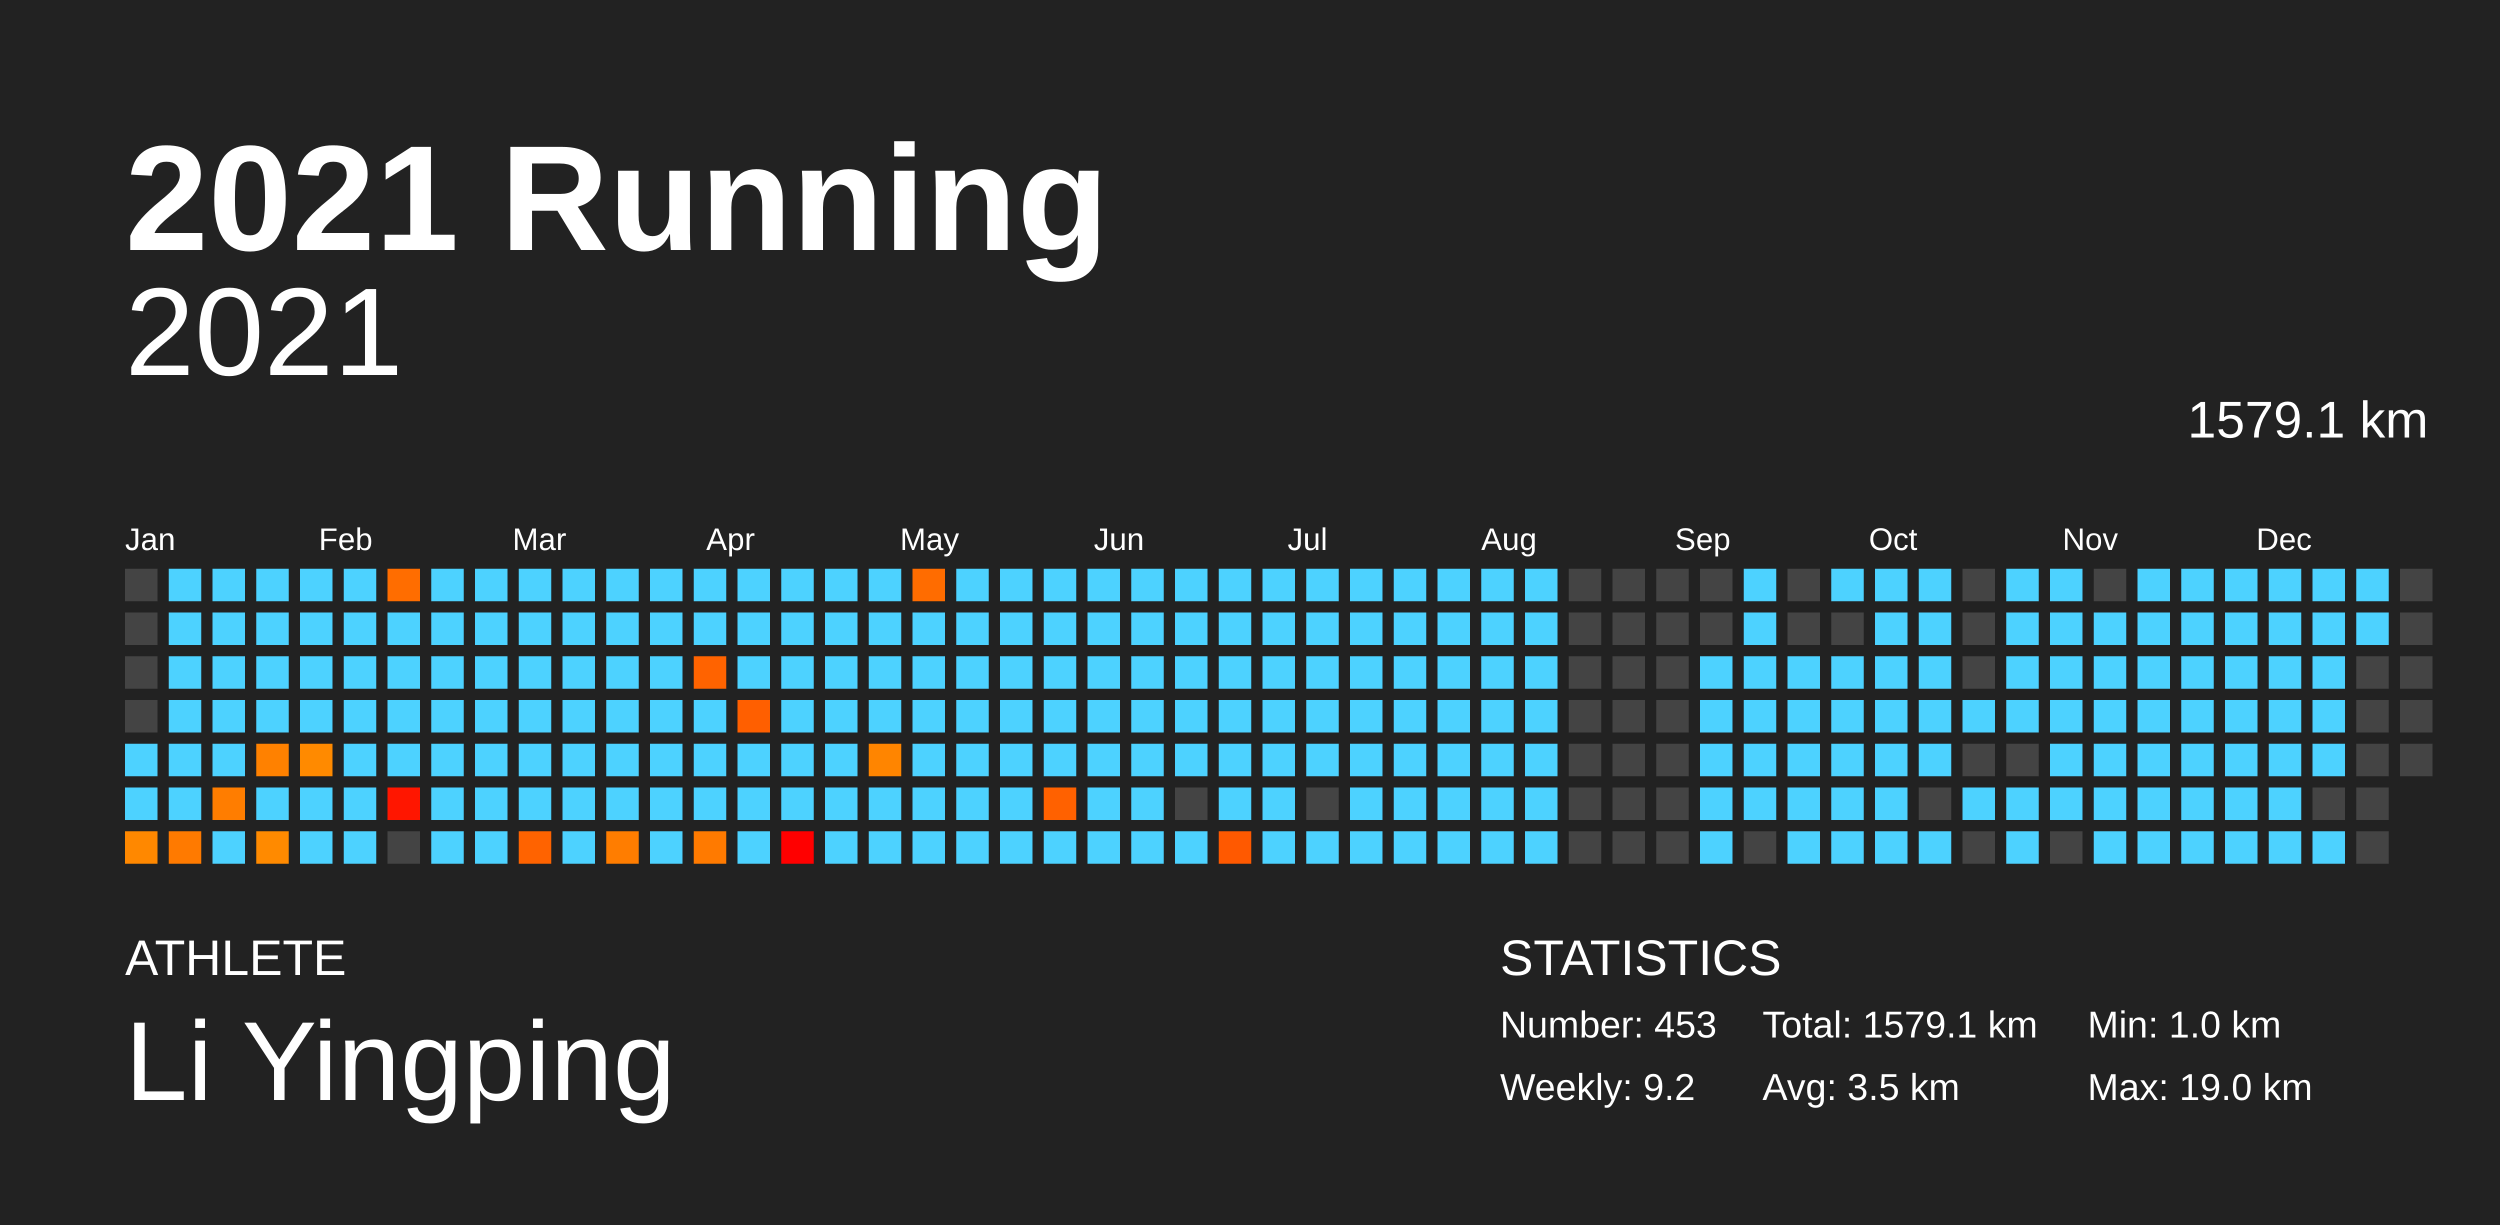
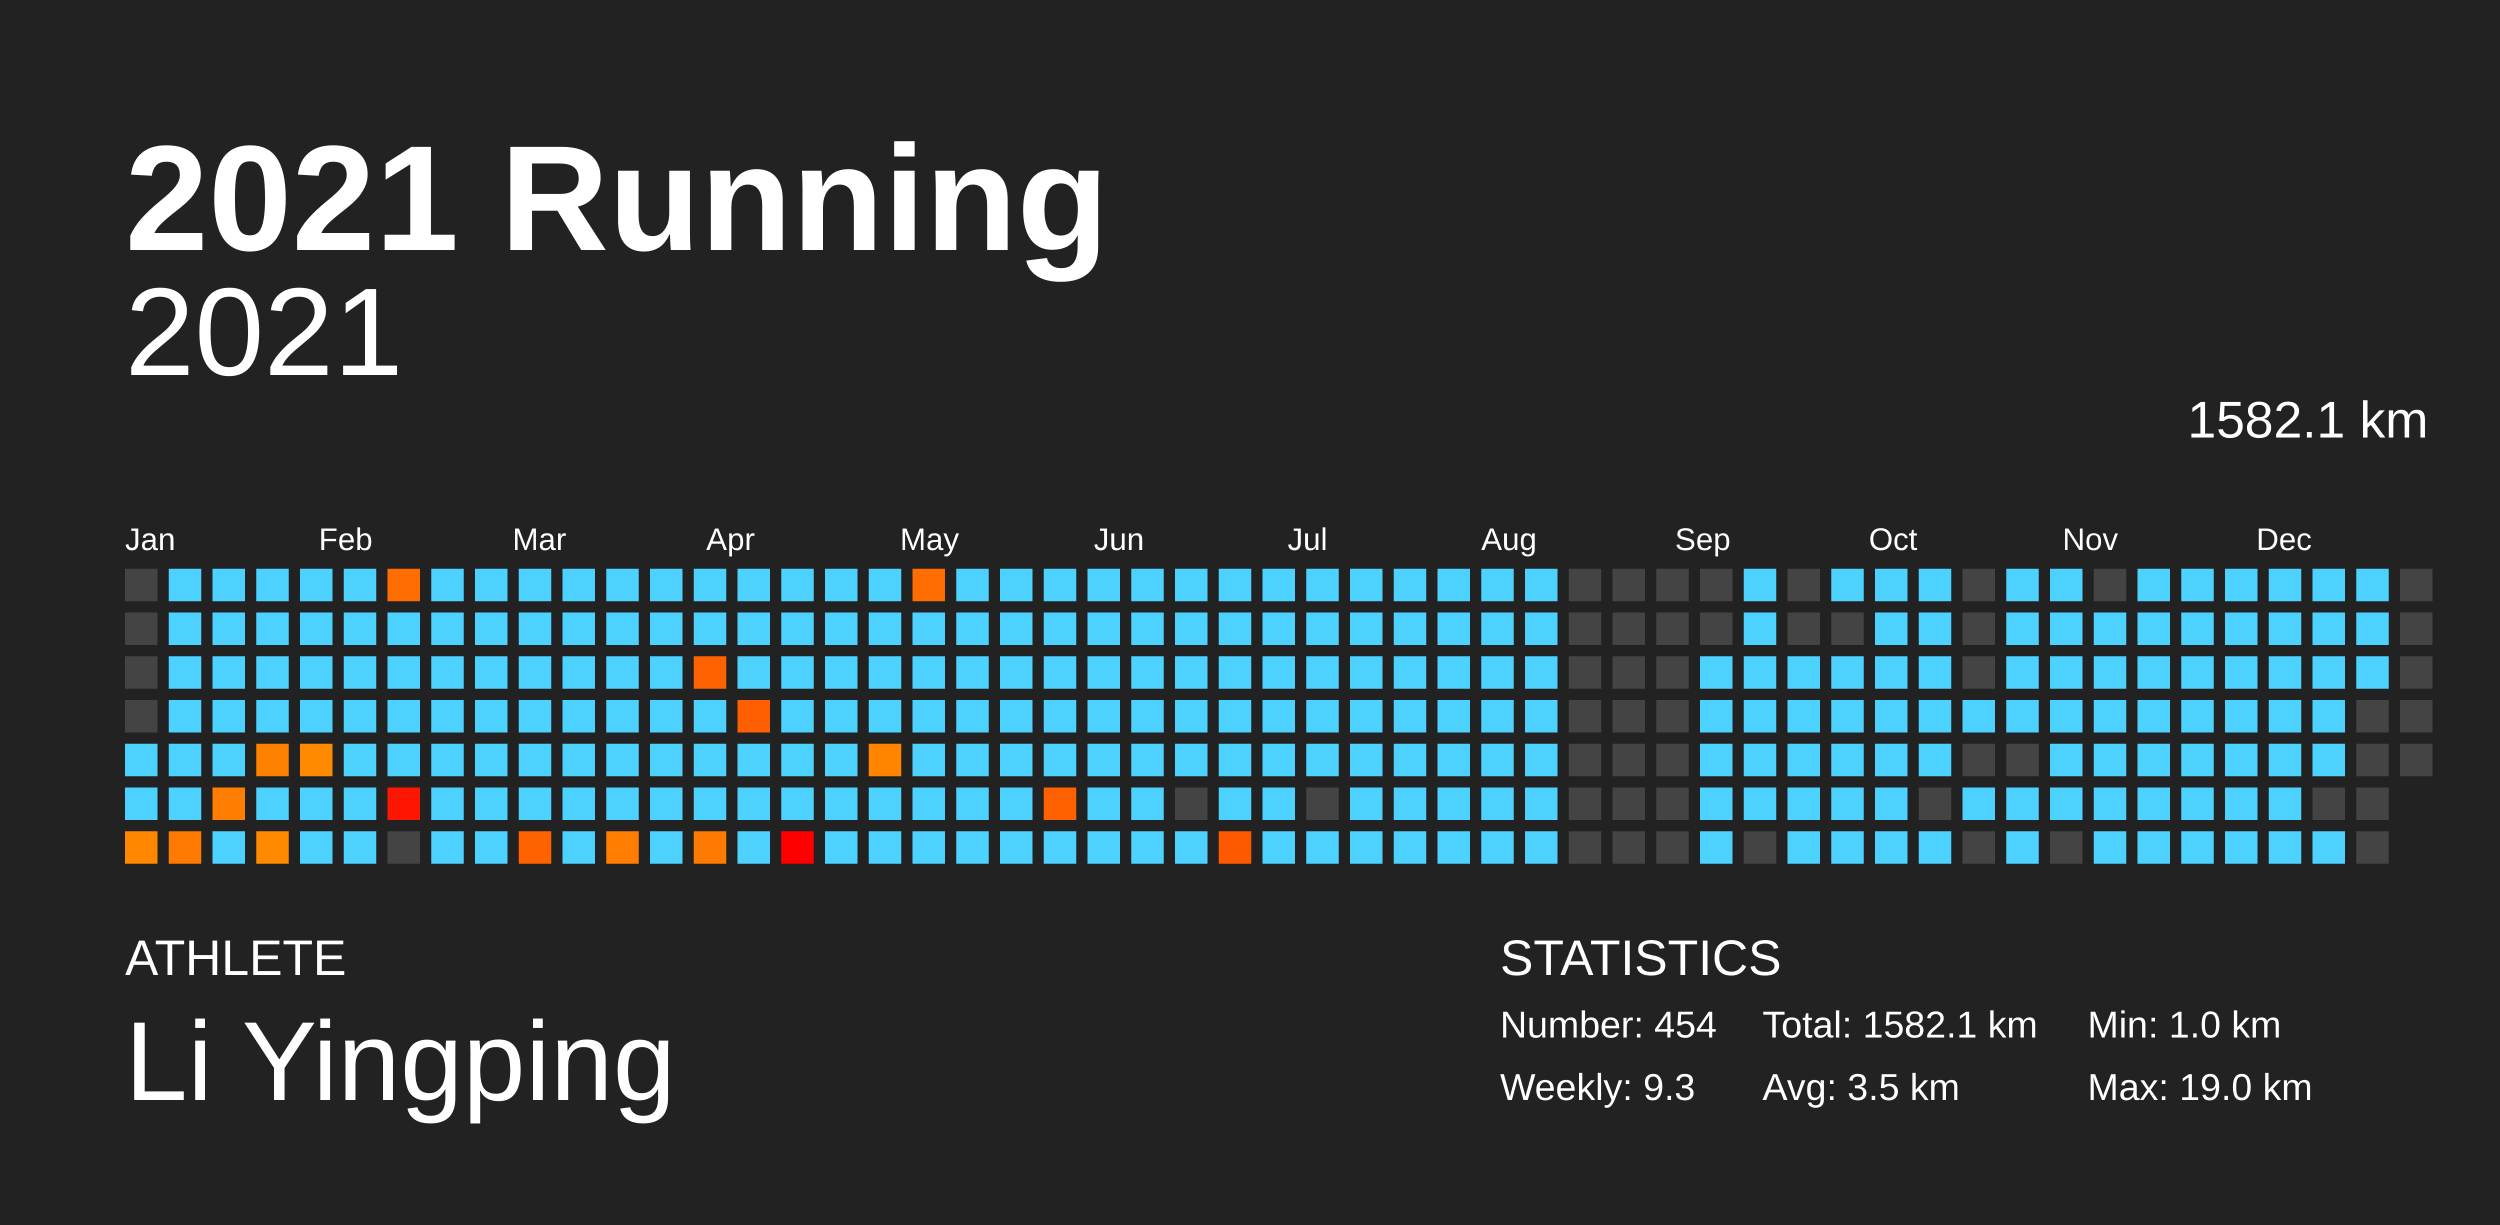
<svg xmlns="http://www.w3.org/2000/svg" baseProfile="full" height="98mm" version="1.1" viewBox="0,0,200,98" width="200mm">
  <defs />
  <rect fill="#222222" height="98" width="200" x="0" y="0" />
  <text fill="#FFFFFF" style="font-size:12px; font-family:Arial; font-weight:bold;" x="10" y="20">2021 Running</text>
  <text fill="#FFFFFF" style="font-size:4px; font-family:Arial" x="10" y="78">ATHLETE</text>
  <text fill="#FFFFFF" style="font-size:9px; font-family:Arial" x="10" y="88">Li Yingping</text>
  <text fill="#FFFFFF" style="font-size:4px; font-family:Arial" x="120" y="78">STATISTICS</text>
-   <text fill="#FFFFFF" style="font-size:3px; font-family:Arial" x="120" y="83">Number: 453</text>
-   <text fill="#FFFFFF" style="font-size:3px; font-family:Arial" x="120" y="88">Weekly: 9.2</text>
-   <text fill="#FFFFFF" style="font-size:3px; font-family:Arial" x="141" y="83">Total: 1579.1 km</text>
+   <text fill="#FFFFFF" style="font-size:3px; font-family:Arial" x="120" y="83">Number: 454</text>
+   <text fill="#FFFFFF" style="font-size:3px; font-family:Arial" x="120" y="88">Weekly: 9.3</text>
+   <text fill="#FFFFFF" style="font-size:3px; font-family:Arial" x="141" y="83">Total: 1582.1 km</text>
  <text fill="#FFFFFF" style="font-size:3px; font-family:Arial" x="141" y="88">Avg: 3.5 km</text>
  <text fill="#FFFFFF" style="font-size:3px; font-family:Arial" x="167" y="83">Min: 1.0 km</text>
  <text fill="#FFFFFF" style="font-size:3px; font-family:Arial" x="167" y="88">Max: 19.0 km</text>
  <text alignment-baseline="hanging" fill="#FFFFFF" style="font-size:10.0px; font-family:Arial;" x="10" y="30">2021</text>
-   <text alignment-baseline="hanging" fill="#FFFFFF" style="font-size:4.125px; font-family:Arial;" x="175" y="35">1579.1 km</text>
+   <text alignment-baseline="hanging" fill="#FFFFFF" style="font-size:4.125px; font-family:Arial;" x="175" y="35">1582.1 km</text>
  <text fill="#FFFFFF" style="font-size:2.5px; font-family:Arial" x="10.0" y="44">Jan</text>
  <text fill="#FFFFFF" style="font-size:2.5px; font-family:Arial" x="25.5" y="44">Feb</text>
  <text fill="#FFFFFF" style="font-size:2.5px; font-family:Arial" x="41.0" y="44">Mar</text>
  <text fill="#FFFFFF" style="font-size:2.5px; font-family:Arial" x="56.5" y="44">Apr</text>
  <text fill="#FFFFFF" style="font-size:2.5px; font-family:Arial" x="72.0" y="44">May</text>
  <text fill="#FFFFFF" style="font-size:2.5px; font-family:Arial" x="87.5" y="44">Jun</text>
  <text fill="#FFFFFF" style="font-size:2.5px; font-family:Arial" x="103.0" y="44">Jul</text>
  <text fill="#FFFFFF" style="font-size:2.5px; font-family:Arial" x="118.5" y="44">Aug</text>
  <text fill="#FFFFFF" style="font-size:2.5px; font-family:Arial" x="134.0" y="44">Sep</text>
  <text fill="#FFFFFF" style="font-size:2.5px; font-family:Arial" x="149.5" y="44">Oct</text>
  <text fill="#FFFFFF" style="font-size:2.5px; font-family:Arial" x="165.0" y="44">Nov</text>
  <text fill="#FFFFFF" style="font-size:2.5px; font-family:Arial" x="180.5" y="44">Dec</text>
  <rect fill="#444444" height="2.6" width="2.6" x="10.0" y="45.5" />
  <rect fill="#444444" height="2.6" width="2.6" x="10.0" y="49.0" />
  <rect fill="#444444" height="2.6" width="2.6" x="10.0" y="52.5" />
  <rect fill="#444444" height="2.6" width="2.6" x="10.0" y="56.0" />
  <rect fill="#4dd2ff" height="2.6" width="2.6" x="10.0" y="59.5" />
  <rect fill="#4dd2ff" height="2.6" width="2.6" x="10.0" y="63.0" />
  <rect fill="#ff8800" height="2.6" width="2.6" x="10.0" y="66.5" />
  <rect fill="#4dd2ff" height="2.6" width="2.6" x="13.5" y="45.5" />
  <rect fill="#4dd2ff" height="2.6" width="2.6" x="13.5" y="49.0" />
  <rect fill="#4dd2ff" height="2.6" width="2.6" x="13.5" y="52.5" />
  <rect fill="#4dd2ff" height="2.6" width="2.6" x="13.5" y="56.0" />
  <rect fill="#4dd2ff" height="2.6" width="2.6" x="13.5" y="59.5" />
  <rect fill="#4dd2ff" height="2.6" width="2.6" x="13.5" y="63.0" />
  <rect fill="#ff7a00" height="2.6" width="2.6" x="13.5" y="66.5" />
  <rect fill="#4dd2ff" height="2.6" width="2.6" x="17.0" y="45.5" />
  <rect fill="#4dd2ff" height="2.6" width="2.6" x="17.0" y="49.0" />
  <rect fill="#4dd2ff" height="2.6" width="2.6" x="17.0" y="52.5" />
  <rect fill="#4dd2ff" height="2.6" width="2.6" x="17.0" y="56.0" />
  <rect fill="#4dd2ff" height="2.6" width="2.6" x="17.0" y="59.5" />
  <rect fill="#ff7d00" height="2.6" width="2.6" x="17.0" y="63.0" />
  <rect fill="#4dd2ff" height="2.6" width="2.6" x="17.0" y="66.5" />
  <rect fill="#4dd2ff" height="2.6" width="2.6" x="20.5" y="45.5" />
  <rect fill="#4dd2ff" height="2.6" width="2.6" x="20.5" y="49.0" />
  <rect fill="#4dd2ff" height="2.6" width="2.6" x="20.5" y="52.5" />
  <rect fill="#4dd2ff" height="2.6" width="2.6" x="20.5" y="56.0" />
  <rect fill="#ff8100" height="2.6" width="2.6" x="20.5" y="59.5" />
  <rect fill="#4dd2ff" height="2.6" width="2.6" x="20.5" y="63.0" />
  <rect fill="#ff8a00" height="2.6" width="2.6" x="20.5" y="66.5" />
  <rect fill="#4dd2ff" height="2.6" width="2.6" x="24.0" y="45.5" />
  <rect fill="#4dd2ff" height="2.6" width="2.6" x="24.0" y="49.0" />
  <rect fill="#4dd2ff" height="2.6" width="2.6" x="24.0" y="52.5" />
  <rect fill="#4dd2ff" height="2.6" width="2.6" x="24.0" y="56.0" />
  <rect fill="#ff8a00" height="2.6" width="2.6" x="24.0" y="59.5" />
  <rect fill="#4dd2ff" height="2.6" width="2.6" x="24.0" y="63.0" />
  <rect fill="#4dd2ff" height="2.6" width="2.6" x="24.0" y="66.5" />
  <rect fill="#4dd2ff" height="2.6" width="2.6" x="27.5" y="45.5" />
  <rect fill="#4dd2ff" height="2.6" width="2.6" x="27.5" y="49.0" />
  <rect fill="#4dd2ff" height="2.6" width="2.6" x="27.5" y="52.5" />
  <rect fill="#4dd2ff" height="2.6" width="2.6" x="27.5" y="56.0" />
  <rect fill="#4dd2ff" height="2.6" width="2.6" x="27.5" y="59.5" />
  <rect fill="#4dd2ff" height="2.6" width="2.6" x="27.5" y="63.0" />
  <rect fill="#4dd2ff" height="2.6" width="2.6" x="27.5" y="66.5" />
  <rect fill="#ff6d00" height="2.6" width="2.6" x="31.0" y="45.5" />
  <rect fill="#4dd2ff" height="2.6" width="2.6" x="31.0" y="49.0" />
  <rect fill="#4dd2ff" height="2.6" width="2.6" x="31.0" y="52.5" />
  <rect fill="#4dd2ff" height="2.6" width="2.6" x="31.0" y="56.0" />
  <rect fill="#4dd2ff" height="2.6" width="2.6" x="31.0" y="59.5" />
  <rect fill="#ff1600" height="2.6" width="2.6" x="31.0" y="63.0" />
  <rect fill="#444444" height="2.6" width="2.6" x="31.0" y="66.5" />
  <rect fill="#4dd2ff" height="2.6" width="2.6" x="34.5" y="45.5" />
  <rect fill="#4dd2ff" height="2.6" width="2.6" x="34.5" y="49.0" />
  <rect fill="#4dd2ff" height="2.6" width="2.6" x="34.5" y="52.5" />
  <rect fill="#4dd2ff" height="2.6" width="2.6" x="34.5" y="56.0" />
  <rect fill="#4dd2ff" height="2.6" width="2.6" x="34.5" y="59.5" />
  <rect fill="#4dd2ff" height="2.6" width="2.6" x="34.5" y="63.0" />
  <rect fill="#4dd2ff" height="2.6" width="2.6" x="34.5" y="66.5" />
  <rect fill="#4dd2ff" height="2.6" width="2.6" x="38.0" y="45.5" />
  <rect fill="#4dd2ff" height="2.6" width="2.6" x="38.0" y="49.0" />
  <rect fill="#4dd2ff" height="2.6" width="2.6" x="38.0" y="52.5" />
  <rect fill="#4dd2ff" height="2.6" width="2.6" x="38.0" y="56.0" />
  <rect fill="#4dd2ff" height="2.6" width="2.6" x="38.0" y="59.5" />
  <rect fill="#4dd2ff" height="2.6" width="2.6" x="38.0" y="63.0" />
  <rect fill="#4dd2ff" height="2.6" width="2.6" x="38.0" y="66.5" />
  <rect fill="#4dd2ff" height="2.6" width="2.6" x="41.5" y="45.5" />
  <rect fill="#4dd2ff" height="2.6" width="2.6" x="41.5" y="49.0" />
  <rect fill="#4dd2ff" height="2.6" width="2.6" x="41.5" y="52.5" />
  <rect fill="#4dd2ff" height="2.6" width="2.6" x="41.5" y="56.0" />
  <rect fill="#4dd2ff" height="2.6" width="2.6" x="41.5" y="59.5" />
  <rect fill="#4dd2ff" height="2.6" width="2.6" x="41.5" y="63.0" />
  <rect fill="#ff6300" height="2.6" width="2.6" x="41.5" y="66.5" />
  <rect fill="#4dd2ff" height="2.6" width="2.6" x="45.0" y="45.5" />
  <rect fill="#4dd2ff" height="2.6" width="2.6" x="45.0" y="49.0" />
  <rect fill="#4dd2ff" height="2.6" width="2.6" x="45.0" y="52.5" />
  <rect fill="#4dd2ff" height="2.6" width="2.6" x="45.0" y="56.0" />
  <rect fill="#4dd2ff" height="2.6" width="2.6" x="45.0" y="59.5" />
  <rect fill="#4dd2ff" height="2.6" width="2.6" x="45.0" y="63.0" />
  <rect fill="#4dd2ff" height="2.6" width="2.6" x="45.0" y="66.5" />
  <rect fill="#4dd2ff" height="2.6" width="2.6" x="48.5" y="45.5" />
  <rect fill="#4dd2ff" height="2.6" width="2.6" x="48.5" y="49.0" />
  <rect fill="#4dd2ff" height="2.6" width="2.6" x="48.5" y="52.5" />
  <rect fill="#4dd2ff" height="2.6" width="2.6" x="48.5" y="56.0" />
  <rect fill="#4dd2ff" height="2.6" width="2.6" x="48.5" y="59.5" />
  <rect fill="#4dd2ff" height="2.6" width="2.6" x="48.5" y="63.0" />
  <rect fill="#ff7d00" height="2.6" width="2.6" x="48.5" y="66.5" />
  <rect fill="#4dd2ff" height="2.6" width="2.6" x="52.0" y="45.5" />
  <rect fill="#4dd2ff" height="2.6" width="2.6" x="52.0" y="49.0" />
  <rect fill="#4dd2ff" height="2.6" width="2.6" x="52.0" y="52.5" />
  <rect fill="#4dd2ff" height="2.6" width="2.6" x="52.0" y="56.0" />
  <rect fill="#4dd2ff" height="2.6" width="2.6" x="52.0" y="59.5" />
  <rect fill="#4dd2ff" height="2.6" width="2.6" x="52.0" y="63.0" />
  <rect fill="#4dd2ff" height="2.6" width="2.6" x="52.0" y="66.5" />
  <rect fill="#4dd2ff" height="2.6" width="2.6" x="55.5" y="45.5" />
  <rect fill="#4dd2ff" height="2.6" width="2.6" x="55.5" y="49.0" />
  <rect fill="#ff6300" height="2.6" width="2.6" x="55.5" y="52.5" />
  <rect fill="#4dd2ff" height="2.6" width="2.6" x="55.5" y="56.0" />
  <rect fill="#4dd2ff" height="2.6" width="2.6" x="55.5" y="59.5" />
  <rect fill="#4dd2ff" height="2.6" width="2.6" x="55.5" y="63.0" />
  <rect fill="#ff7a00" height="2.6" width="2.6" x="55.5" y="66.5" />
  <rect fill="#4dd2ff" height="2.6" width="2.6" x="59.0" y="45.5" />
  <rect fill="#4dd2ff" height="2.6" width="2.6" x="59.0" y="49.0" />
  <rect fill="#4dd2ff" height="2.6" width="2.6" x="59.0" y="52.5" />
  <rect fill="#ff5f00" height="2.6" width="2.6" x="59.0" y="56.0" />
  <rect fill="#4dd2ff" height="2.6" width="2.6" x="59.0" y="59.5" />
  <rect fill="#4dd2ff" height="2.6" width="2.6" x="59.0" y="63.0" />
  <rect fill="#4dd2ff" height="2.6" width="2.6" x="59.0" y="66.5" />
  <rect fill="#4dd2ff" height="2.6" width="2.6" x="62.5" y="45.5" />
  <rect fill="#4dd2ff" height="2.6" width="2.6" x="62.5" y="49.0" />
  <rect fill="#4dd2ff" height="2.6" width="2.6" x="62.5" y="52.5" />
  <rect fill="#4dd2ff" height="2.6" width="2.6" x="62.5" y="56.0" />
  <rect fill="#4dd2ff" height="2.6" width="2.6" x="62.5" y="59.5" />
  <rect fill="#4dd2ff" height="2.6" width="2.6" x="62.5" y="63.0" />
  <rect fill="red" height="2.6" width="2.6" x="62.5" y="66.5" />
  <rect fill="#4dd2ff" height="2.6" width="2.6" x="66.0" y="45.5" />
  <rect fill="#4dd2ff" height="2.6" width="2.6" x="66.0" y="49.0" />
  <rect fill="#4dd2ff" height="2.6" width="2.6" x="66.0" y="52.5" />
  <rect fill="#4dd2ff" height="2.6" width="2.6" x="66.0" y="56.0" />
  <rect fill="#4dd2ff" height="2.6" width="2.6" x="66.0" y="59.5" />
  <rect fill="#4dd2ff" height="2.6" width="2.6" x="66.0" y="63.0" />
  <rect fill="#4dd2ff" height="2.6" width="2.6" x="66.0" y="66.5" />
  <rect fill="#4dd2ff" height="2.6" width="2.6" x="69.5" y="45.5" />
  <rect fill="#4dd2ff" height="2.6" width="2.6" x="69.5" y="49.0" />
  <rect fill="#4dd2ff" height="2.6" width="2.6" x="69.5" y="52.5" />
  <rect fill="#4dd2ff" height="2.6" width="2.6" x="69.5" y="56.0" />
  <rect fill="#ff8500" height="2.6" width="2.6" x="69.5" y="59.5" />
  <rect fill="#4dd2ff" height="2.6" width="2.6" x="69.5" y="63.0" />
  <rect fill="#4dd2ff" height="2.6" width="2.6" x="69.5" y="66.5" />
  <rect fill="#ff6c00" height="2.6" width="2.6" x="73.0" y="45.5" />
  <rect fill="#4dd2ff" height="2.6" width="2.6" x="73.0" y="49.0" />
  <rect fill="#4dd2ff" height="2.6" width="2.6" x="73.0" y="52.5" />
  <rect fill="#4dd2ff" height="2.6" width="2.6" x="73.0" y="56.0" />
  <rect fill="#4dd2ff" height="2.6" width="2.6" x="73.0" y="59.5" />
  <rect fill="#4dd2ff" height="2.6" width="2.6" x="73.0" y="63.0" />
  <rect fill="#4dd2ff" height="2.6" width="2.6" x="73.0" y="66.5" />
  <rect fill="#4dd2ff" height="2.6" width="2.6" x="76.5" y="45.5" />
  <rect fill="#4dd2ff" height="2.6" width="2.6" x="76.5" y="49.0" />
  <rect fill="#4dd2ff" height="2.6" width="2.6" x="76.5" y="52.5" />
  <rect fill="#4dd2ff" height="2.6" width="2.6" x="76.5" y="56.0" />
  <rect fill="#4dd2ff" height="2.6" width="2.6" x="76.5" y="59.5" />
  <rect fill="#4dd2ff" height="2.6" width="2.6" x="76.5" y="63.0" />
  <rect fill="#4dd2ff" height="2.6" width="2.6" x="76.5" y="66.5" />
  <rect fill="#4dd2ff" height="2.6" width="2.6" x="80.0" y="45.5" />
  <rect fill="#4dd2ff" height="2.6" width="2.6" x="80.0" y="49.0" />
  <rect fill="#4dd2ff" height="2.6" width="2.6" x="80.0" y="52.5" />
  <rect fill="#4dd2ff" height="2.6" width="2.6" x="80.0" y="56.0" />
  <rect fill="#4dd2ff" height="2.6" width="2.6" x="80.0" y="59.5" />
  <rect fill="#4dd2ff" height="2.6" width="2.6" x="80.0" y="63.0" />
  <rect fill="#4dd2ff" height="2.6" width="2.6" x="80.0" y="66.5" />
  <rect fill="#4dd2ff" height="2.6" width="2.6" x="83.5" y="45.5" />
  <rect fill="#4dd2ff" height="2.6" width="2.6" x="83.5" y="49.0" />
  <rect fill="#4dd2ff" height="2.6" width="2.6" x="83.5" y="52.5" />
  <rect fill="#4dd2ff" height="2.6" width="2.6" x="83.5" y="56.0" />
  <rect fill="#4dd2ff" height="2.6" width="2.6" x="83.5" y="59.5" />
  <rect fill="#ff6100" height="2.6" width="2.6" x="83.5" y="63.0" />
  <rect fill="#4dd2ff" height="2.6" width="2.6" x="83.5" y="66.5" />
  <rect fill="#4dd2ff" height="2.6" width="2.6" x="87.0" y="45.5" />
  <rect fill="#4dd2ff" height="2.6" width="2.6" x="87.0" y="49.0" />
  <rect fill="#4dd2ff" height="2.6" width="2.6" x="87.0" y="52.5" />
  <rect fill="#4dd2ff" height="2.6" width="2.6" x="87.0" y="56.0" />
  <rect fill="#4dd2ff" height="2.6" width="2.6" x="87.0" y="59.5" />
  <rect fill="#4dd2ff" height="2.6" width="2.6" x="87.0" y="63.0" />
  <rect fill="#4dd2ff" height="2.6" width="2.6" x="87.0" y="66.5" />
  <rect fill="#4dd2ff" height="2.6" width="2.6" x="90.5" y="45.5" />
  <rect fill="#4dd2ff" height="2.6" width="2.6" x="90.5" y="49.0" />
  <rect fill="#4dd2ff" height="2.6" width="2.6" x="90.5" y="52.5" />
  <rect fill="#4dd2ff" height="2.6" width="2.6" x="90.5" y="56.0" />
  <rect fill="#4dd2ff" height="2.6" width="2.6" x="90.5" y="59.5" />
  <rect fill="#4dd2ff" height="2.6" width="2.6" x="90.5" y="63.0" />
  <rect fill="#4dd2ff" height="2.6" width="2.6" x="90.5" y="66.5" />
  <rect fill="#4dd2ff" height="2.6" width="2.6" x="94.0" y="45.5" />
  <rect fill="#4dd2ff" height="2.6" width="2.6" x="94.0" y="49.0" />
  <rect fill="#4dd2ff" height="2.6" width="2.6" x="94.0" y="52.5" />
  <rect fill="#4dd2ff" height="2.6" width="2.6" x="94.0" y="56.0" />
  <rect fill="#4dd2ff" height="2.6" width="2.6" x="94.0" y="59.5" />
  <rect fill="#444444" height="2.6" width="2.6" x="94.0" y="63.0" />
  <rect fill="#4dd2ff" height="2.6" width="2.6" x="94.0" y="66.5" />
  <rect fill="#4dd2ff" height="2.6" width="2.6" x="97.5" y="45.5" />
  <rect fill="#4dd2ff" height="2.6" width="2.6" x="97.5" y="49.0" />
  <rect fill="#4dd2ff" height="2.6" width="2.6" x="97.5" y="52.5" />
  <rect fill="#4dd2ff" height="2.6" width="2.6" x="97.5" y="56.0" />
  <rect fill="#4dd2ff" height="2.6" width="2.6" x="97.5" y="59.5" />
  <rect fill="#4dd2ff" height="2.6" width="2.6" x="97.5" y="63.0" />
  <rect fill="#ff5900" height="2.6" width="2.6" x="97.5" y="66.5" />
  <rect fill="#4dd2ff" height="2.6" width="2.6" x="101.0" y="45.5" />
  <rect fill="#4dd2ff" height="2.6" width="2.6" x="101.0" y="49.0" />
  <rect fill="#4dd2ff" height="2.6" width="2.6" x="101.0" y="52.5" />
  <rect fill="#4dd2ff" height="2.6" width="2.6" x="101.0" y="56.0" />
  <rect fill="#4dd2ff" height="2.6" width="2.6" x="101.0" y="59.5" />
  <rect fill="#4dd2ff" height="2.6" width="2.6" x="101.0" y="63.0" />
  <rect fill="#4dd2ff" height="2.6" width="2.6" x="101.0" y="66.5" />
  <rect fill="#4dd2ff" height="2.6" width="2.6" x="104.5" y="45.5" />
  <rect fill="#4dd2ff" height="2.6" width="2.6" x="104.5" y="49.0" />
  <rect fill="#4dd2ff" height="2.6" width="2.6" x="104.5" y="52.5" />
  <rect fill="#4dd2ff" height="2.6" width="2.6" x="104.5" y="56.0" />
  <rect fill="#4dd2ff" height="2.6" width="2.6" x="104.5" y="59.5" />
  <rect fill="#444444" height="2.6" width="2.6" x="104.5" y="63.0" />
  <rect fill="#4dd2ff" height="2.6" width="2.6" x="104.5" y="66.5" />
  <rect fill="#4dd2ff" height="2.6" width="2.6" x="108.0" y="45.5" />
  <rect fill="#4dd2ff" height="2.6" width="2.6" x="108.0" y="49.0" />
  <rect fill="#4dd2ff" height="2.6" width="2.6" x="108.0" y="52.5" />
  <rect fill="#4dd2ff" height="2.6" width="2.6" x="108.0" y="56.0" />
  <rect fill="#4dd2ff" height="2.6" width="2.6" x="108.0" y="59.5" />
  <rect fill="#4dd2ff" height="2.6" width="2.6" x="108.0" y="63.0" />
  <rect fill="#4dd2ff" height="2.6" width="2.6" x="108.0" y="66.5" />
  <rect fill="#4dd2ff" height="2.6" width="2.6" x="111.5" y="45.5" />
  <rect fill="#4dd2ff" height="2.6" width="2.6" x="111.5" y="49.0" />
  <rect fill="#4dd2ff" height="2.6" width="2.6" x="111.5" y="52.5" />
  <rect fill="#4dd2ff" height="2.6" width="2.6" x="111.5" y="56.0" />
  <rect fill="#4dd2ff" height="2.6" width="2.6" x="111.5" y="59.5" />
  <rect fill="#4dd2ff" height="2.6" width="2.6" x="111.5" y="63.0" />
  <rect fill="#4dd2ff" height="2.6" width="2.6" x="111.5" y="66.5" />
  <rect fill="#4dd2ff" height="2.6" width="2.6" x="115.0" y="45.5" />
  <rect fill="#4dd2ff" height="2.6" width="2.6" x="115.0" y="49.0" />
  <rect fill="#4dd2ff" height="2.6" width="2.6" x="115.0" y="52.5" />
  <rect fill="#4dd2ff" height="2.6" width="2.6" x="115.0" y="56.0" />
  <rect fill="#4dd2ff" height="2.6" width="2.6" x="115.0" y="59.5" />
  <rect fill="#4dd2ff" height="2.6" width="2.6" x="115.0" y="63.0" />
  <rect fill="#4dd2ff" height="2.6" width="2.6" x="115.0" y="66.5" />
  <rect fill="#4dd2ff" height="2.6" width="2.6" x="118.5" y="45.5" />
  <rect fill="#4dd2ff" height="2.6" width="2.6" x="118.5" y="49.0" />
  <rect fill="#4dd2ff" height="2.6" width="2.6" x="118.5" y="52.5" />
  <rect fill="#4dd2ff" height="2.6" width="2.6" x="118.5" y="56.0" />
  <rect fill="#4dd2ff" height="2.6" width="2.6" x="118.5" y="59.5" />
  <rect fill="#4dd2ff" height="2.6" width="2.6" x="118.5" y="63.0" />
  <rect fill="#4dd2ff" height="2.6" width="2.6" x="118.5" y="66.5" />
  <rect fill="#4dd2ff" height="2.6" width="2.6" x="122.0" y="45.5" />
  <rect fill="#4dd2ff" height="2.6" width="2.6" x="122.0" y="49.0" />
  <rect fill="#4dd2ff" height="2.6" width="2.6" x="122.0" y="52.5" />
  <rect fill="#4dd2ff" height="2.6" width="2.6" x="122.0" y="56.0" />
  <rect fill="#4dd2ff" height="2.6" width="2.6" x="122.0" y="59.5" />
  <rect fill="#4dd2ff" height="2.6" width="2.6" x="122.0" y="63.0" />
  <rect fill="#4dd2ff" height="2.6" width="2.6" x="122.0" y="66.5" />
  <rect fill="#444444" height="2.6" width="2.6" x="125.5" y="45.5" />
  <rect fill="#444444" height="2.6" width="2.6" x="125.5" y="49.0" />
  <rect fill="#444444" height="2.6" width="2.6" x="125.5" y="52.5" />
  <rect fill="#444444" height="2.6" width="2.6" x="125.5" y="56.0" />
  <rect fill="#444444" height="2.6" width="2.6" x="125.5" y="59.5" />
  <rect fill="#444444" height="2.6" width="2.6" x="125.5" y="63.0" />
  <rect fill="#444444" height="2.6" width="2.6" x="125.5" y="66.5" />
  <rect fill="#444444" height="2.6" width="2.6" x="129.0" y="45.5" />
  <rect fill="#444444" height="2.6" width="2.6" x="129.0" y="49.0" />
  <rect fill="#444444" height="2.6" width="2.6" x="129.0" y="52.5" />
  <rect fill="#444444" height="2.6" width="2.6" x="129.0" y="56.0" />
  <rect fill="#444444" height="2.6" width="2.6" x="129.0" y="59.5" />
  <rect fill="#444444" height="2.6" width="2.6" x="129.0" y="63.0" />
  <rect fill="#444444" height="2.6" width="2.6" x="129.0" y="66.5" />
  <rect fill="#444444" height="2.6" width="2.6" x="132.5" y="45.5" />
  <rect fill="#444444" height="2.6" width="2.6" x="132.5" y="49.0" />
  <rect fill="#444444" height="2.6" width="2.6" x="132.5" y="52.5" />
  <rect fill="#444444" height="2.6" width="2.6" x="132.5" y="56.0" />
  <rect fill="#444444" height="2.6" width="2.6" x="132.5" y="59.5" />
  <rect fill="#444444" height="2.6" width="2.6" x="132.5" y="63.0" />
  <rect fill="#444444" height="2.6" width="2.6" x="132.5" y="66.5" />
  <rect fill="#444444" height="2.6" width="2.6" x="136.0" y="45.5" />
  <rect fill="#444444" height="2.6" width="2.6" x="136.0" y="49.0" />
  <rect fill="#4dd2ff" height="2.6" width="2.6" x="136.0" y="52.5" />
  <rect fill="#4dd2ff" height="2.6" width="2.6" x="136.0" y="56.0" />
  <rect fill="#4dd2ff" height="2.6" width="2.6" x="136.0" y="59.5" />
  <rect fill="#4dd2ff" height="2.6" width="2.6" x="136.0" y="63.0" />
  <rect fill="#4dd2ff" height="2.6" width="2.6" x="136.0" y="66.5" />
  <rect fill="#4dd2ff" height="2.6" width="2.6" x="139.5" y="45.5" />
  <rect fill="#4dd2ff" height="2.6" width="2.6" x="139.5" y="49.0" />
  <rect fill="#4dd2ff" height="2.6" width="2.6" x="139.5" y="52.5" />
  <rect fill="#4dd2ff" height="2.6" width="2.6" x="139.5" y="56.0" />
  <rect fill="#4dd2ff" height="2.6" width="2.6" x="139.5" y="59.5" />
  <rect fill="#4dd2ff" height="2.6" width="2.6" x="139.5" y="63.0" />
  <rect fill="#444444" height="2.6" width="2.6" x="139.5" y="66.5" />
  <rect fill="#444444" height="2.6" width="2.6" x="143.0" y="45.5" />
  <rect fill="#444444" height="2.6" width="2.6" x="143.0" y="49.0" />
  <rect fill="#4dd2ff" height="2.6" width="2.6" x="143.0" y="52.5" />
  <rect fill="#4dd2ff" height="2.6" width="2.6" x="143.0" y="56.0" />
  <rect fill="#4dd2ff" height="2.6" width="2.6" x="143.0" y="59.5" />
  <rect fill="#4dd2ff" height="2.6" width="2.6" x="143.0" y="63.0" />
  <rect fill="#4dd2ff" height="2.6" width="2.6" x="143.0" y="66.5" />
  <rect fill="#4dd2ff" height="2.6" width="2.6" x="146.5" y="45.5" />
  <rect fill="#444444" height="2.6" width="2.6" x="146.5" y="49.0" />
  <rect fill="#4dd2ff" height="2.6" width="2.6" x="146.5" y="52.5" />
  <rect fill="#4dd2ff" height="2.6" width="2.6" x="146.5" y="56.0" />
  <rect fill="#4dd2ff" height="2.6" width="2.6" x="146.5" y="59.5" />
  <rect fill="#4dd2ff" height="2.6" width="2.6" x="146.5" y="63.0" />
  <rect fill="#4dd2ff" height="2.6" width="2.6" x="146.5" y="66.5" />
  <rect fill="#4dd2ff" height="2.6" width="2.6" x="150.0" y="45.5" />
  <rect fill="#4dd2ff" height="2.6" width="2.6" x="150.0" y="49.0" />
  <rect fill="#4dd2ff" height="2.6" width="2.6" x="150.0" y="52.5" />
  <rect fill="#4dd2ff" height="2.6" width="2.6" x="150.0" y="56.0" />
  <rect fill="#4dd2ff" height="2.6" width="2.6" x="150.0" y="59.5" />
  <rect fill="#4dd2ff" height="2.6" width="2.6" x="150.0" y="63.0" />
  <rect fill="#4dd2ff" height="2.6" width="2.6" x="150.0" y="66.5" />
  <rect fill="#4dd2ff" height="2.6" width="2.6" x="153.5" y="45.5" />
  <rect fill="#4dd2ff" height="2.6" width="2.6" x="153.5" y="49.0" />
  <rect fill="#4dd2ff" height="2.6" width="2.6" x="153.5" y="52.5" />
  <rect fill="#4dd2ff" height="2.6" width="2.6" x="153.5" y="56.0" />
  <rect fill="#4dd2ff" height="2.6" width="2.6" x="153.5" y="59.5" />
  <rect fill="#444444" height="2.6" width="2.6" x="153.5" y="63.0" />
  <rect fill="#4dd2ff" height="2.6" width="2.6" x="153.5" y="66.5" />
  <rect fill="#444444" height="2.6" width="2.6" x="157.0" y="45.5" />
  <rect fill="#444444" height="2.6" width="2.6" x="157.0" y="49.0" />
  <rect fill="#444444" height="2.6" width="2.6" x="157.0" y="52.5" />
  <rect fill="#4dd2ff" height="2.6" width="2.6" x="157.0" y="56.0" />
  <rect fill="#444444" height="2.6" width="2.6" x="157.0" y="59.5" />
  <rect fill="#4dd2ff" height="2.6" width="2.6" x="157.0" y="63.0" />
  <rect fill="#444444" height="2.6" width="2.6" x="157.0" y="66.5" />
  <rect fill="#4dd2ff" height="2.6" width="2.6" x="160.5" y="45.5" />
  <rect fill="#4dd2ff" height="2.6" width="2.6" x="160.5" y="49.0" />
  <rect fill="#4dd2ff" height="2.6" width="2.6" x="160.5" y="52.5" />
  <rect fill="#4dd2ff" height="2.6" width="2.6" x="160.5" y="56.0" />
  <rect fill="#444444" height="2.6" width="2.6" x="160.5" y="59.5" />
  <rect fill="#4dd2ff" height="2.6" width="2.6" x="160.5" y="63.0" />
  <rect fill="#4dd2ff" height="2.6" width="2.6" x="160.5" y="66.5" />
  <rect fill="#4dd2ff" height="2.6" width="2.6" x="164.0" y="45.5" />
  <rect fill="#4dd2ff" height="2.6" width="2.6" x="164.0" y="49.0" />
  <rect fill="#4dd2ff" height="2.6" width="2.6" x="164.0" y="52.5" />
  <rect fill="#4dd2ff" height="2.6" width="2.6" x="164.0" y="56.0" />
  <rect fill="#4dd2ff" height="2.6" width="2.6" x="164.0" y="59.5" />
  <rect fill="#4dd2ff" height="2.6" width="2.6" x="164.0" y="63.0" />
  <rect fill="#444444" height="2.6" width="2.6" x="164.0" y="66.5" />
  <rect fill="#444444" height="2.6" width="2.6" x="167.5" y="45.5" />
  <rect fill="#4dd2ff" height="2.6" width="2.6" x="167.5" y="49.0" />
  <rect fill="#4dd2ff" height="2.6" width="2.6" x="167.5" y="52.5" />
  <rect fill="#4dd2ff" height="2.6" width="2.6" x="167.5" y="56.0" />
  <rect fill="#4dd2ff" height="2.6" width="2.6" x="167.5" y="59.5" />
  <rect fill="#4dd2ff" height="2.6" width="2.6" x="167.5" y="63.0" />
  <rect fill="#4dd2ff" height="2.6" width="2.6" x="167.5" y="66.5" />
  <rect fill="#4dd2ff" height="2.6" width="2.6" x="171.0" y="45.5" />
  <rect fill="#4dd2ff" height="2.6" width="2.6" x="171.0" y="49.0" />
  <rect fill="#4dd2ff" height="2.6" width="2.6" x="171.0" y="52.5" />
  <rect fill="#4dd2ff" height="2.6" width="2.6" x="171.0" y="56.0" />
  <rect fill="#4dd2ff" height="2.6" width="2.6" x="171.0" y="59.5" />
  <rect fill="#4dd2ff" height="2.6" width="2.6" x="171.0" y="63.0" />
  <rect fill="#4dd2ff" height="2.6" width="2.6" x="171.0" y="66.5" />
  <rect fill="#4dd2ff" height="2.6" width="2.6" x="174.5" y="45.5" />
  <rect fill="#4dd2ff" height="2.6" width="2.6" x="174.5" y="49.0" />
  <rect fill="#4dd2ff" height="2.6" width="2.6" x="174.5" y="52.5" />
  <rect fill="#4dd2ff" height="2.6" width="2.6" x="174.5" y="56.0" />
  <rect fill="#4dd2ff" height="2.6" width="2.6" x="174.5" y="59.5" />
  <rect fill="#4dd2ff" height="2.6" width="2.6" x="174.5" y="63.0" />
  <rect fill="#4dd2ff" height="2.6" width="2.6" x="174.5" y="66.5" />
  <rect fill="#4dd2ff" height="2.6" width="2.6" x="178.0" y="45.5" />
  <rect fill="#4dd2ff" height="2.6" width="2.6" x="178.0" y="49.0" />
  <rect fill="#4dd2ff" height="2.6" width="2.6" x="178.0" y="52.5" />
  <rect fill="#4dd2ff" height="2.6" width="2.6" x="178.0" y="56.0" />
  <rect fill="#4dd2ff" height="2.6" width="2.6" x="178.0" y="59.5" />
  <rect fill="#4dd2ff" height="2.6" width="2.6" x="178.0" y="63.0" />
  <rect fill="#4dd2ff" height="2.6" width="2.6" x="178.0" y="66.5" />
  <rect fill="#4dd2ff" height="2.6" width="2.6" x="181.5" y="45.5" />
  <rect fill="#4dd2ff" height="2.6" width="2.6" x="181.5" y="49.0" />
  <rect fill="#4dd2ff" height="2.6" width="2.6" x="181.5" y="52.5" />
  <rect fill="#4dd2ff" height="2.6" width="2.6" x="181.5" y="56.0" />
  <rect fill="#4dd2ff" height="2.6" width="2.6" x="181.5" y="59.5" />
  <rect fill="#4dd2ff" height="2.6" width="2.6" x="181.5" y="63.0" />
  <rect fill="#4dd2ff" height="2.6" width="2.6" x="181.5" y="66.5" />
  <rect fill="#4dd2ff" height="2.6" width="2.6" x="185.0" y="45.5" />
  <rect fill="#4dd2ff" height="2.6" width="2.6" x="185.0" y="49.0" />
  <rect fill="#4dd2ff" height="2.6" width="2.6" x="185.0" y="52.5" />
  <rect fill="#4dd2ff" height="2.6" width="2.6" x="185.0" y="56.0" />
  <rect fill="#4dd2ff" height="2.6" width="2.6" x="185.0" y="59.5" />
  <rect fill="#444444" height="2.6" width="2.6" x="185.0" y="63.0" />
  <rect fill="#4dd2ff" height="2.6" width="2.6" x="185.0" y="66.5" />
  <rect fill="#4dd2ff" height="2.6" width="2.6" x="188.5" y="45.5" />
  <rect fill="#4dd2ff" height="2.6" width="2.6" x="188.5" y="49.0" />
-   <rect fill="#444444" height="2.6" width="2.6" x="188.5" y="52.5" />
+   <rect fill="#4dd2ff" height="2.6" width="2.6" x="188.5" y="52.5" />
  <rect fill="#444444" height="2.6" width="2.6" x="188.5" y="56.0" />
  <rect fill="#444444" height="2.6" width="2.6" x="188.5" y="59.5" />
  <rect fill="#444444" height="2.6" width="2.6" x="188.5" y="63.0" />
  <rect fill="#444444" height="2.6" width="2.6" x="188.5" y="66.5" />
  <rect fill="#444444" height="2.6" width="2.6" x="192.0" y="45.5" />
  <rect fill="#444444" height="2.6" width="2.6" x="192.0" y="49.0" />
  <rect fill="#444444" height="2.6" width="2.6" x="192.0" y="52.5" />
  <rect fill="#444444" height="2.6" width="2.6" x="192.0" y="56.0" />
  <rect fill="#444444" height="2.6" width="2.6" x="192.0" y="59.5" />
</svg>
